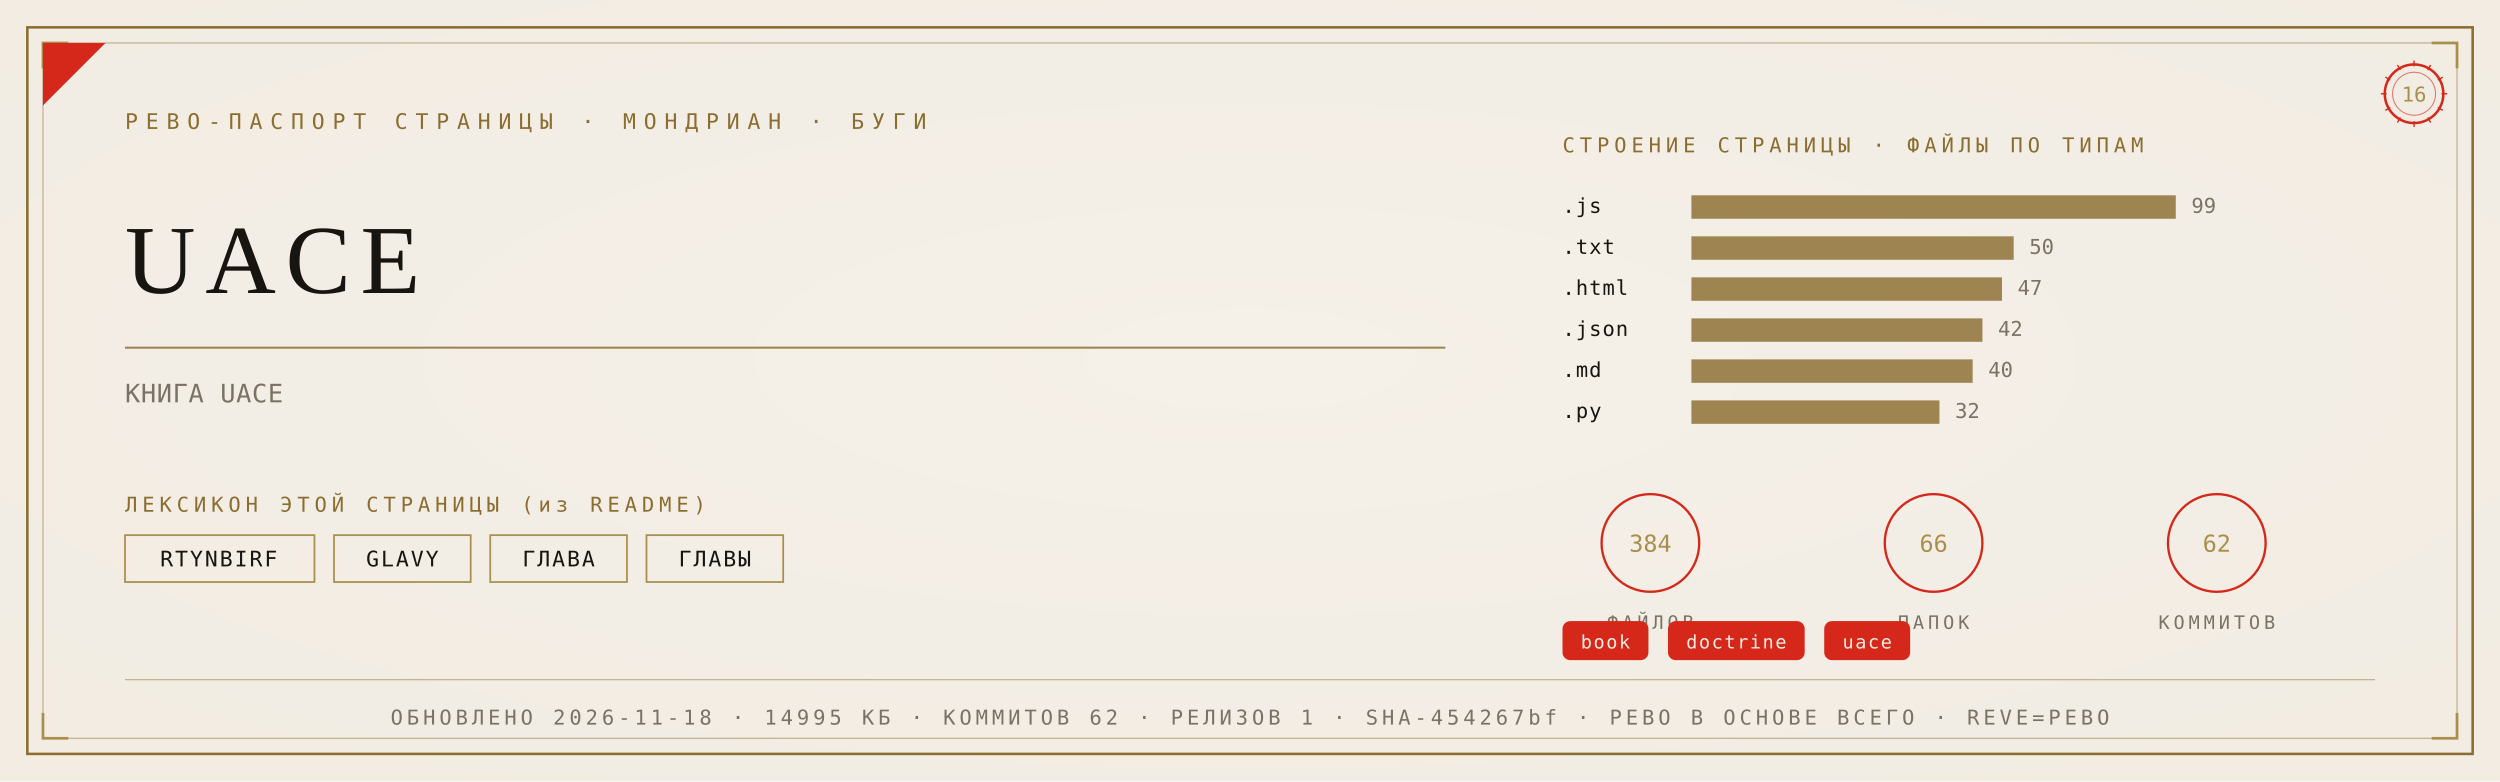
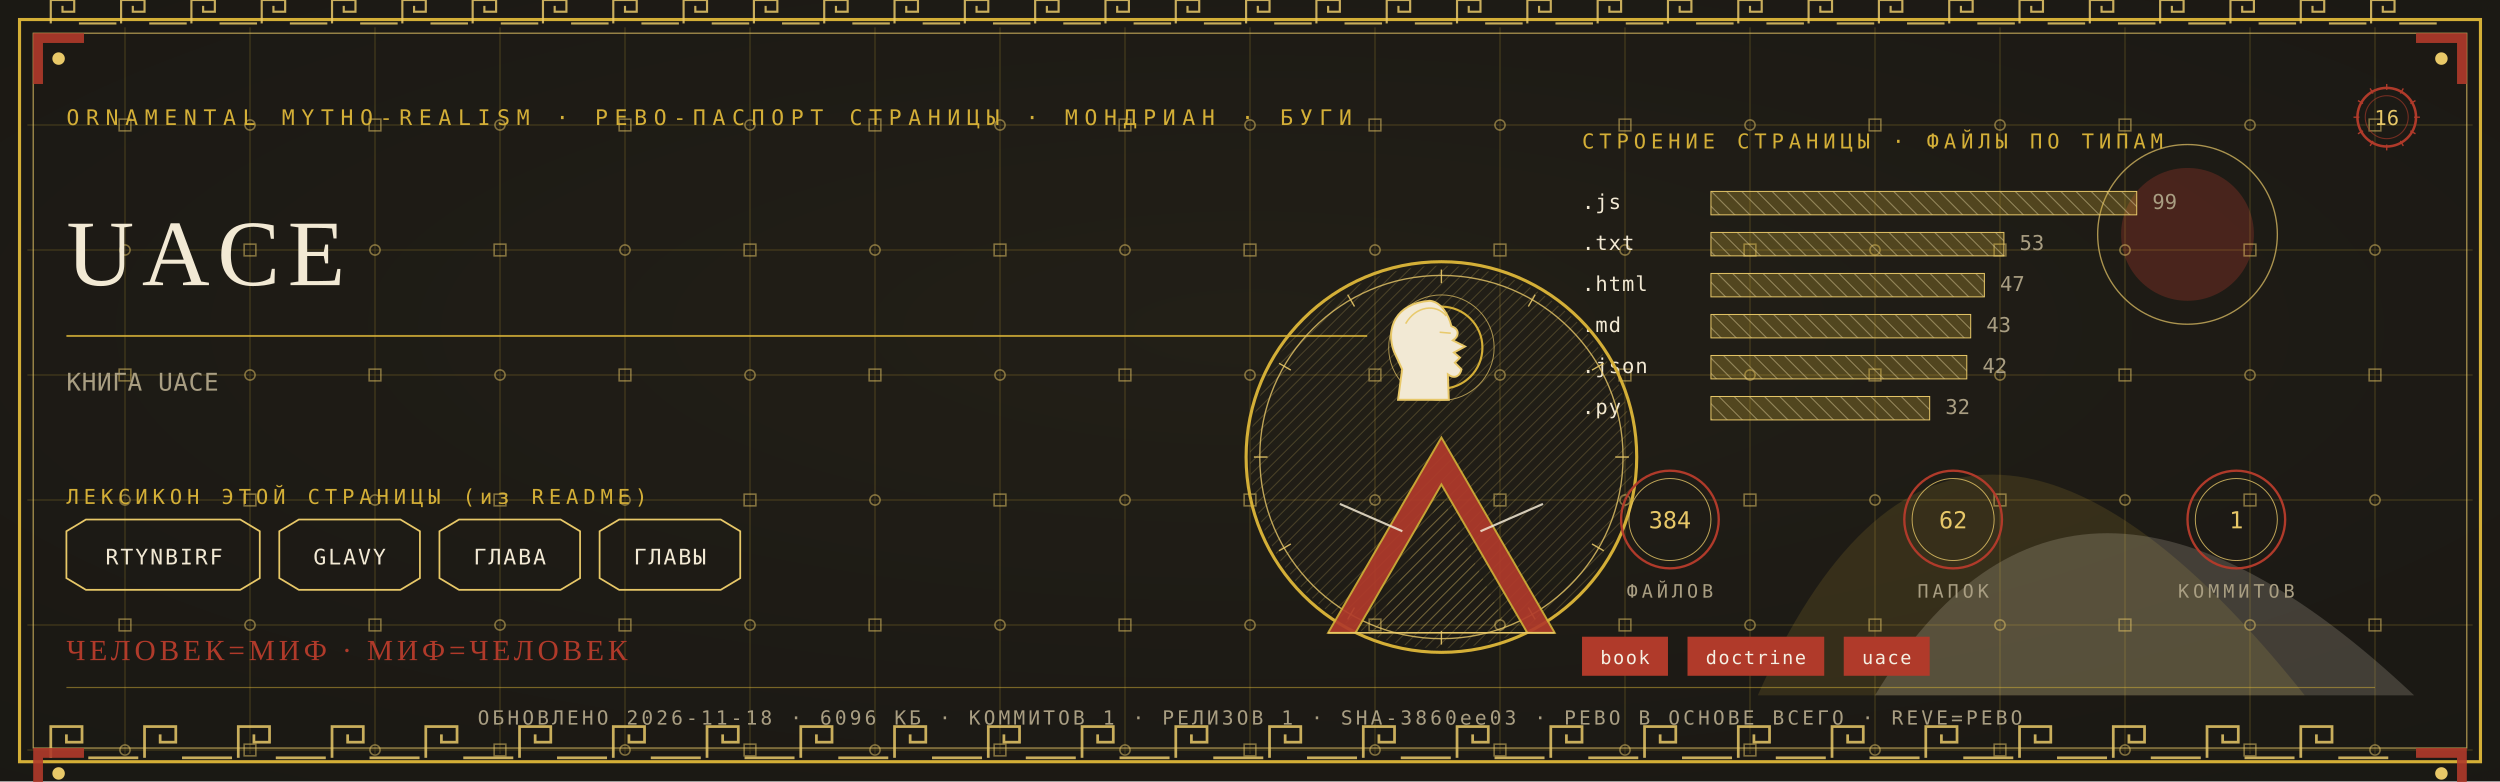
<svg xmlns="http://www.w3.org/2000/svg" viewBox="0 0 1280 400" width="1280" height="400">
  <defs>
-     <radialGradient id="rp16" cx="0.5" cy="0.46" r="1.05">
-       <stop offset="0" stop-color="#F5F1E8" />
-       <stop offset="1" stop-color="#F0EBE0" />
+     <radialGradient id="rp16" cx="0.5" cy="0.42" r="1.1">
+       <stop offset="0" stop-color="#232017" />
+       <stop offset="1" stop-color="#171512" />
    </radialGradient>
+     <pattern id="hatchm" width="4.2" height="4.2" patternUnits="userSpaceOnUse" patternTransform="rotate(45)">
+       <rect width="4.2" height="4.2" fill="none" />
+       <line x1="0" y1="0" x2="0" y2="4.2" stroke="#E8C868" stroke-width="0.5" />
+     </pattern>
+     <pattern id="hatchv" width="5.5" height="5.5" patternUnits="userSpaceOnUse" patternTransform="rotate(-45)">
+       <rect width="5.5" height="5.5" fill="none" />
+       <line x1="0" y1="0" x2="0" y2="5.5" stroke="#F2E9D4" stroke-width="0.5" />
+     </pattern>
  </defs>
-   <rect width="1280" height="400" fill="#F0EBE0" />
-   <rect width="1280" height="400" fill="url(#rp16)" opacity="0.92" />
-   <rect x="14" y="14" width="1252" height="372" fill="none" stroke="#8A6D2F" stroke-width="1.3" />
-   <rect x="22" y="22" width="1236" height="356" fill="none" stroke="#8A6D2F" stroke-width="0.55" opacity="0.55" />
-   <path d="M 22 35 L 22 22 L 35 22" fill="none" stroke="#A98F4C" stroke-width="1.4" />
-   <path d="M 1258 35 L 1258 22 L 1245 22" fill="none" stroke="#A98F4C" stroke-width="1.4" />
-   <path d="M 22 365 L 22 378 L 35 378" fill="none" stroke="#A98F4C" stroke-width="1.4" />
-   <path d="M 1258 365 L 1258 378 L 1245 378" fill="none" stroke="#A98F4C" stroke-width="1.4" />
-   <path d="M 22 54 L 22 22 L 54 22 Z" fill="#D5281B" />
-   <text x="64" y="66" font-family="'Cascadia Mono', ui-monospace, Consolas, monospace" font-size="11" fill="#8A6D2F" letter-spacing="4">РЕВО-ПАСПОРТ СТРАНИЦЫ · МОНДРИАН · БУГИ</text>
-   <g transform="translate(1236,48)">
-     <circle r="15" fill="none" stroke="#D5281B" stroke-width="1.3" />
-     <circle r="11" fill="none" stroke="#D5281B" stroke-width="0.55" opacity="0.6" />
-     <text y="4" text-anchor="middle" font-family="'Cascadia Mono', ui-monospace, Consolas, monospace" font-size="10.5" fill="#A98F4C">16</text>
-     <g stroke="#D5281B" stroke-width="0.7">
+   <rect width="1280" height="400" fill="#171512" />
+   <rect width="1280" height="400" fill="url(#rp16)" opacity="0.94" />
+   <path d="M 900 356 Q 1000 130 1180 356 Z" fill="#D4AF37" opacity="0.14" />
+   <path d="M 960 356 Q 1060 190 1236 356 Z" fill="#F2E9D4" opacity="0.18" />
+   <circle cx="1120" cy="120" r="34" fill="#B03A2A" opacity="0.30" />
+   <circle cx="1120" cy="120" r="46" fill="none" stroke="#E8C868" stroke-width="0.7" opacity="0.7" />
+   <g stroke="#D4AF37" stroke-width="0.45" opacity="0.30">
+     <line x1="64" y1="14" x2="64" y2="386" />
+     <line x1="128" y1="14" x2="128" y2="386" />
+     <line x1="192" y1="14" x2="192" y2="386" />
+     <line x1="256" y1="14" x2="256" y2="386" />
+     <line x1="320" y1="14" x2="320" y2="386" />
+     <line x1="384" y1="14" x2="384" y2="386" />
+     <line x1="448" y1="14" x2="448" y2="386" />
+     <line x1="512" y1="14" x2="512" y2="386" />
+     <line x1="576" y1="14" x2="576" y2="386" />
+     <line x1="640" y1="14" x2="640" y2="386" />
+     <line x1="704" y1="14" x2="704" y2="386" />
+     <line x1="768" y1="14" x2="768" y2="386" />
+     <line x1="832" y1="14" x2="832" y2="386" />
+     <line x1="896" y1="14" x2="896" y2="386" />
+     <line x1="960" y1="14" x2="960" y2="386" />
+     <line x1="1024" y1="14" x2="1024" y2="386" />
+     <line x1="1088" y1="14" x2="1088" y2="386" />
+     <line x1="1152" y1="14" x2="1152" y2="386" />
+     <line x1="1216" y1="14" x2="1216" y2="386" />
+     <line x1="14" y1="64" x2="1266" y2="64" />
+     <line x1="14" y1="128" x2="1266" y2="128" />
+     <line x1="14" y1="192" x2="1266" y2="192" />
+     <line x1="14" y1="256" x2="1266" y2="256" />
+     <line x1="14" y1="320" x2="1266" y2="320" />
+     <line x1="14" y1="384" x2="1266" y2="384" />
+   </g>
+   <g fill="none" stroke="#E8C868" stroke-width="0.8" opacity="0.5">
+     <rect x="61" y="61" width="6" height="6" />
+     <circle cx="64" cy="128" r="2.6" />
+     <rect x="61" y="189" width="6" height="6" />
+     <circle cx="64" cy="256" r="2.6" />
+     <rect x="61" y="317" width="6" height="6" />
+     <circle cx="64" cy="384" r="2.6" />
+     <circle cx="128" cy="64" r="2.6" />
+     <rect x="125" y="125" width="6" height="6" />
+     <circle cx="128" cy="192" r="2.6" />
+     <rect x="125" y="253" width="6" height="6" />
+     <circle cx="128" cy="320" r="2.6" />
+     <rect x="125" y="381" width="6" height="6" />
+     <rect x="189" y="61" width="6" height="6" />
+     <circle cx="192" cy="128" r="2.6" />
+     <rect x="189" y="189" width="6" height="6" />
+     <circle cx="192" cy="256" r="2.6" />
+     <rect x="189" y="317" width="6" height="6" />
+     <circle cx="192" cy="384" r="2.6" />
+     <circle cx="256" cy="64" r="2.6" />
+     <rect x="253" y="125" width="6" height="6" />
+     <circle cx="256" cy="192" r="2.6" />
+     <rect x="253" y="253" width="6" height="6" />
+     <circle cx="256" cy="320" r="2.6" />
+     <rect x="253" y="381" width="6" height="6" />
+     <rect x="317" y="61" width="6" height="6" />
+     <circle cx="320" cy="128" r="2.6" />
+     <rect x="317" y="189" width="6" height="6" />
+     <circle cx="320" cy="256" r="2.6" />
+     <rect x="317" y="317" width="6" height="6" />
+     <circle cx="320" cy="384" r="2.6" />
+     <circle cx="384" cy="64" r="2.6" />
+     <rect x="381" y="125" width="6" height="6" />
+     <circle cx="384" cy="192" r="2.6" />
+     <rect x="381" y="253" width="6" height="6" />
+     <circle cx="384" cy="320" r="2.6" />
+     <rect x="381" y="381" width="6" height="6" />
+     <rect x="445" y="61" width="6" height="6" />
+     <circle cx="448" cy="128" r="2.6" />
+     <rect x="445" y="189" width="6" height="6" />
+     <circle cx="448" cy="256" r="2.6" />
+     <rect x="445" y="317" width="6" height="6" />
+     <circle cx="448" cy="384" r="2.6" />
+     <circle cx="512" cy="64" r="2.6" />
+     <rect x="509" y="125" width="6" height="6" />
+     <circle cx="512" cy="192" r="2.6" />
+     <rect x="509" y="253" width="6" height="6" />
+     <circle cx="512" cy="320" r="2.6" />
+     <rect x="509" y="381" width="6" height="6" />
+     <rect x="573" y="61" width="6" height="6" />
+     <circle cx="576" cy="128" r="2.6" />
+     <rect x="573" y="189" width="6" height="6" />
+     <circle cx="576" cy="256" r="2.6" />
+     <rect x="573" y="317" width="6" height="6" />
+     <circle cx="576" cy="384" r="2.6" />
+     <circle cx="640" cy="64" r="2.6" />
+     <rect x="637" y="125" width="6" height="6" />
+     <circle cx="640" cy="192" r="2.6" />
+     <rect x="637" y="253" width="6" height="6" />
+     <circle cx="640" cy="320" r="2.6" />
+     <rect x="637" y="381" width="6" height="6" />
+     <rect x="701" y="61" width="6" height="6" />
+     <circle cx="704" cy="128" r="2.6" />
+     <rect x="701" y="189" width="6" height="6" />
+     <circle cx="704" cy="256" r="2.6" />
+     <rect x="701" y="317" width="6" height="6" />
+     <circle cx="704" cy="384" r="2.6" />
+     <circle cx="768" cy="64" r="2.6" />
+     <rect x="765" y="125" width="6" height="6" />
+     <circle cx="768" cy="192" r="2.6" />
+     <rect x="765" y="253" width="6" height="6" />
+     <circle cx="768" cy="320" r="2.6" />
+     <rect x="765" y="381" width="6" height="6" />
+     <rect x="829" y="61" width="6" height="6" />
+     <circle cx="832" cy="128" r="2.6" />
+     <rect x="829" y="189" width="6" height="6" />
+     <circle cx="832" cy="256" r="2.6" />
+     <rect x="829" y="317" width="6" height="6" />
+     <circle cx="832" cy="384" r="2.6" />
+     <circle cx="896" cy="64" r="2.6" />
+     <rect x="893" y="125" width="6" height="6" />
+     <circle cx="896" cy="192" r="2.6" />
+     <rect x="893" y="253" width="6" height="6" />
+     <circle cx="896" cy="320" r="2.6" />
+     <rect x="893" y="381" width="6" height="6" />
+     <rect x="957" y="61" width="6" height="6" />
+     <circle cx="960" cy="128" r="2.6" />
+     <rect x="957" y="189" width="6" height="6" />
+     <circle cx="960" cy="256" r="2.6" />
+     <rect x="957" y="317" width="6" height="6" />
+     <circle cx="960" cy="384" r="2.6" />
+     <circle cx="1024" cy="64" r="2.6" />
+     <rect x="1021" y="125" width="6" height="6" />
+     <circle cx="1024" cy="192" r="2.6" />
+     <rect x="1021" y="253" width="6" height="6" />
+     <circle cx="1024" cy="320" r="2.6" />
+     <rect x="1021" y="381" width="6" height="6" />
+     <rect x="1085" y="61" width="6" height="6" />
+     <circle cx="1088" cy="128" r="2.6" />
+     <rect x="1085" y="189" width="6" height="6" />
+     <circle cx="1088" cy="256" r="2.6" />
+     <rect x="1085" y="317" width="6" height="6" />
+     <circle cx="1088" cy="384" r="2.6" />
+     <circle cx="1152" cy="64" r="2.6" />
+     <rect x="1149" y="125" width="6" height="6" />
+     <circle cx="1152" cy="192" r="2.6" />
+     <rect x="1149" y="253" width="6" height="6" />
+     <circle cx="1152" cy="320" r="2.6" />
+     <rect x="1149" y="381" width="6" height="6" />
+     <rect x="1213" y="61" width="6" height="6" />
+     <circle cx="1216" cy="128" r="2.6" />
+     <rect x="1213" y="189" width="6" height="6" />
+     <circle cx="1216" cy="256" r="2.6" />
+     <rect x="1213" y="317" width="6" height="6" />
+     <circle cx="1216" cy="384" r="2.6" />
+   </g>
+   <rect x="10" y="10" width="1260" height="380" fill="none" stroke="#D4AF37" stroke-width="1.6" />
+   <rect x="17" y="17" width="1246" height="366" fill="none" stroke="#E8C868" stroke-width="0.6" opacity="0.75" />
+   <g fill="none" stroke="#E8C868" stroke-width="1.4" opacity="0.85">
+     <path d="M 26 388 L 26 372 L 42 372 L 42 380.0 L 34.0 380.0 L 34.0 376.0" />
+     <line x1="45.2" y1="388" x2="70.8" y2="388" />
+     <path d="M 74 388 L 74 372 L 90 372 L 90 380.0 L 82.0 380.0 L 82.0 376.0" />
+     <line x1="93.2" y1="388" x2="118.8" y2="388" />
+     <path d="M 122 388 L 122 372 L 138 372 L 138 380.0 L 130.0 380.0 L 130.0 376.0" />
+     <line x1="141.2" y1="388" x2="166.8" y2="388" />
+     <path d="M 170 388 L 170 372 L 186 372 L 186 380.0 L 178.0 380.0 L 178.0 376.0" />
+     <line x1="189.2" y1="388" x2="214.8" y2="388" />
+     <path d="M 218 388 L 218 372 L 234 372 L 234 380.0 L 226.0 380.0 L 226.0 376.0" />
+     <line x1="237.2" y1="388" x2="262.8" y2="388" />
+     <path d="M 266 388 L 266 372 L 282 372 L 282 380.0 L 274.0 380.0 L 274.0 376.0" />
+     <line x1="285.2" y1="388" x2="310.8" y2="388" />
+     <path d="M 314 388 L 314 372 L 330 372 L 330 380.0 L 322.0 380.0 L 322.0 376.0" />
+     <line x1="333.2" y1="388" x2="358.8" y2="388" />
+     <path d="M 362 388 L 362 372 L 378 372 L 378 380.0 L 370.0 380.0 L 370.0 376.0" />
+     <line x1="381.2" y1="388" x2="406.8" y2="388" />
+     <path d="M 410 388 L 410 372 L 426 372 L 426 380.0 L 418.0 380.0 L 418.0 376.0" />
+     <line x1="429.2" y1="388" x2="454.8" y2="388" />
+     <path d="M 458 388 L 458 372 L 474 372 L 474 380.0 L 466.0 380.0 L 466.0 376.0" />
+     <line x1="477.2" y1="388" x2="502.8" y2="388" />
+     <path d="M 506 388 L 506 372 L 522 372 L 522 380.0 L 514.0 380.0 L 514.0 376.0" />
+     <line x1="525.2" y1="388" x2="550.8" y2="388" />
+     <path d="M 554 388 L 554 372 L 570 372 L 570 380.0 L 562.0 380.0 L 562.0 376.0" />
+     <line x1="573.2" y1="388" x2="598.8" y2="388" />
+     <path d="M 602 388 L 602 372 L 618 372 L 618 380.0 L 610.0 380.0 L 610.0 376.0" />
+     <line x1="621.2" y1="388" x2="646.8" y2="388" />
+     <path d="M 650 388 L 650 372 L 666 372 L 666 380.0 L 658.0 380.0 L 658.0 376.0" />
+     <line x1="669.2" y1="388" x2="694.8" y2="388" />
+     <path d="M 698 388 L 698 372 L 714 372 L 714 380.0 L 706.0 380.0 L 706.0 376.0" />
+     <line x1="717.2" y1="388" x2="742.8" y2="388" />
+     <path d="M 746 388 L 746 372 L 762 372 L 762 380.0 L 754.0 380.0 L 754.0 376.0" />
+     <line x1="765.2" y1="388" x2="790.8" y2="388" />
+     <path d="M 794 388 L 794 372 L 810 372 L 810 380.0 L 802.0 380.0 L 802.0 376.0" />
+     <line x1="813.2" y1="388" x2="838.8" y2="388" />
+     <path d="M 842 388 L 842 372 L 858 372 L 858 380.0 L 850.0 380.0 L 850.0 376.0" />
+     <line x1="861.2" y1="388" x2="886.8" y2="388" />
+     <path d="M 890 388 L 890 372 L 906 372 L 906 380.0 L 898.0 380.0 L 898.0 376.0" />
+     <line x1="909.2" y1="388" x2="934.8" y2="388" />
+     <path d="M 938 388 L 938 372 L 954 372 L 954 380.0 L 946.0 380.0 L 946.0 376.0" />
+     <line x1="957.2" y1="388" x2="982.8" y2="388" />
+     <path d="M 986 388 L 986 372 L 1002 372 L 1002 380.0 L 994.0 380.0 L 994.0 376.0" />
+     <line x1="1005.2" y1="388" x2="1030.8" y2="388" />
+     <path d="M 1034 388 L 1034 372 L 1050 372 L 1050 380.0 L 1042.0 380.0 L 1042.0 376.0" />
+     <line x1="1053.2" y1="388" x2="1078.8" y2="388" />
+     <path d="M 1082 388 L 1082 372 L 1098 372 L 1098 380.0 L 1090.0 380.0 L 1090.0 376.0" />
+     <line x1="1101.2" y1="388" x2="1126.8" y2="388" />
+     <path d="M 1130 388 L 1130 372 L 1146 372 L 1146 380.0 L 1138.0 380.0 L 1138.0 376.0" />
+     <line x1="1149.2" y1="388" x2="1174.8" y2="388" />
+     <path d="M 1178 388 L 1178 372 L 1194 372 L 1194 380.0 L 1186.0 380.0 L 1186.0 376.0" />
+     <line x1="1197.2" y1="388" x2="1222.8" y2="388" />
+   </g>
+   <g fill="none" stroke="#E8C868" stroke-width="1.1" opacity="0.85">
+     <path d="M 26 12 L 26 0 L 38 0 L 38 6.0 L 32.0 6.0 L 32.0 3.0" />
+     <line x1="40.4" y1="12" x2="59.6" y2="12" />
+     <path d="M 62 12 L 62 0 L 74 0 L 74 6.0 L 68.0 6.0 L 68.0 3.0" />
+     <line x1="76.4" y1="12" x2="95.6" y2="12" />
+     <path d="M 98 12 L 98 0 L 110 0 L 110 6.0 L 104.0 6.0 L 104.0 3.0" />
+     <line x1="112.4" y1="12" x2="131.6" y2="12" />
+     <path d="M 134 12 L 134 0 L 146 0 L 146 6.0 L 140.0 6.0 L 140.0 3.0" />
+     <line x1="148.4" y1="12" x2="167.6" y2="12" />
+     <path d="M 170 12 L 170 0 L 182 0 L 182 6.0 L 176.0 6.0 L 176.0 3.0" />
+     <line x1="184.4" y1="12" x2="203.6" y2="12" />
+     <path d="M 206 12 L 206 0 L 218 0 L 218 6.0 L 212.0 6.0 L 212.0 3.0" />
+     <line x1="220.4" y1="12" x2="239.6" y2="12" />
+     <path d="M 242 12 L 242 0 L 254 0 L 254 6.0 L 248.0 6.0 L 248.0 3.0" />
+     <line x1="256.4" y1="12" x2="275.6" y2="12" />
+     <path d="M 278 12 L 278 0 L 290 0 L 290 6.0 L 284.0 6.0 L 284.0 3.0" />
+     <line x1="292.4" y1="12" x2="311.6" y2="12" />
+     <path d="M 314 12 L 314 0 L 326 0 L 326 6.0 L 320.0 6.0 L 320.0 3.0" />
+     <line x1="328.4" y1="12" x2="347.6" y2="12" />
+     <path d="M 350 12 L 350 0 L 362 0 L 362 6.0 L 356.0 6.0 L 356.0 3.0" />
+     <line x1="364.4" y1="12" x2="383.6" y2="12" />
+     <path d="M 386 12 L 386 0 L 398 0 L 398 6.0 L 392.0 6.0 L 392.0 3.0" />
+     <line x1="400.4" y1="12" x2="419.6" y2="12" />
+     <path d="M 422 12 L 422 0 L 434 0 L 434 6.0 L 428.0 6.0 L 428.0 3.0" />
+     <line x1="436.4" y1="12" x2="455.6" y2="12" />
+     <path d="M 458 12 L 458 0 L 470 0 L 470 6.0 L 464.0 6.0 L 464.0 3.0" />
+     <line x1="472.4" y1="12" x2="491.6" y2="12" />
+     <path d="M 494 12 L 494 0 L 506 0 L 506 6.0 L 500.0 6.0 L 500.0 3.0" />
+     <line x1="508.4" y1="12" x2="527.6" y2="12" />
+     <path d="M 530 12 L 530 0 L 542 0 L 542 6.0 L 536.0 6.0 L 536.0 3.0" />
+     <line x1="544.4" y1="12" x2="563.6" y2="12" />
+     <path d="M 566 12 L 566 0 L 578 0 L 578 6.0 L 572.0 6.0 L 572.0 3.0" />
+     <line x1="580.4" y1="12" x2="599.6" y2="12" />
+     <path d="M 602 12 L 602 0 L 614 0 L 614 6.0 L 608.0 6.0 L 608.0 3.0" />
+     <line x1="616.4" y1="12" x2="635.6" y2="12" />
+     <path d="M 638 12 L 638 0 L 650 0 L 650 6.0 L 644.0 6.0 L 644.0 3.0" />
+     <line x1="652.4" y1="12" x2="671.6" y2="12" />
+     <path d="M 674 12 L 674 0 L 686 0 L 686 6.0 L 680.0 6.0 L 680.0 3.0" />
+     <line x1="688.4" y1="12" x2="707.6" y2="12" />
+     <path d="M 710 12 L 710 0 L 722 0 L 722 6.0 L 716.0 6.0 L 716.0 3.0" />
+     <line x1="724.4" y1="12" x2="743.6" y2="12" />
+     <path d="M 746 12 L 746 0 L 758 0 L 758 6.0 L 752.0 6.0 L 752.0 3.0" />
+     <line x1="760.4" y1="12" x2="779.6" y2="12" />
+     <path d="M 782 12 L 782 0 L 794 0 L 794 6.0 L 788.0 6.0 L 788.0 3.0" />
+     <line x1="796.4" y1="12" x2="815.6" y2="12" />
+     <path d="M 818 12 L 818 0 L 830 0 L 830 6.0 L 824.0 6.0 L 824.0 3.0" />
+     <line x1="832.4" y1="12" x2="851.6" y2="12" />
+     <path d="M 854 12 L 854 0 L 866 0 L 866 6.0 L 860.0 6.0 L 860.0 3.0" />
+     <line x1="868.4" y1="12" x2="887.6" y2="12" />
+     <path d="M 890 12 L 890 0 L 902 0 L 902 6.0 L 896.0 6.0 L 896.0 3.0" />
+     <line x1="904.4" y1="12" x2="923.6" y2="12" />
+     <path d="M 926 12 L 926 0 L 938 0 L 938 6.0 L 932.0 6.0 L 932.0 3.0" />
+     <line x1="940.4" y1="12" x2="959.6" y2="12" />
+     <path d="M 962 12 L 962 0 L 974 0 L 974 6.0 L 968.0 6.0 L 968.0 3.0" />
+     <line x1="976.4" y1="12" x2="995.6" y2="12" />
+     <path d="M 998 12 L 998 0 L 1010 0 L 1010 6.0 L 1004.0 6.0 L 1004.0 3.0" />
+     <line x1="1012.4" y1="12" x2="1031.6" y2="12" />
+     <path d="M 1034 12 L 1034 0 L 1046 0 L 1046 6.0 L 1040.0 6.0 L 1040.0 3.0" />
+     <line x1="1048.4" y1="12" x2="1067.6" y2="12" />
+     <path d="M 1070 12 L 1070 0 L 1082 0 L 1082 6.0 L 1076.0 6.0 L 1076.0 3.0" />
+     <line x1="1084.4" y1="12" x2="1103.6" y2="12" />
+     <path d="M 1106 12 L 1106 0 L 1118 0 L 1118 6.0 L 1112.0 6.0 L 1112.0 3.0" />
+     <line x1="1120.4" y1="12" x2="1139.6" y2="12" />
+     <path d="M 1142 12 L 1142 0 L 1154 0 L 1154 6.0 L 1148.0 6.0 L 1148.0 3.0" />
+     <line x1="1156.4" y1="12" x2="1175.6" y2="12" />
+     <path d="M 1178 12 L 1178 0 L 1190 0 L 1190 6.0 L 1184.0 6.0 L 1184.0 3.0" />
+     <line x1="1192.4" y1="12" x2="1211.6" y2="12" />
+     <path d="M 1214 12 L 1214 0 L 1226 0 L 1226 6.0 L 1220.0 6.0 L 1220.0 3.0" />
+     <line x1="1228.4" y1="12" x2="1247.6" y2="12" />
+   </g>
+   <g transform="translate(17,17) scale(1,1)">
+     <path d="M 0 0 L 26 0 L 26 5 L 5 5 L 5 26 L 0 26 Z" fill="#B03A2A" opacity="0.9" />
+     <circle cx="13" cy="13" r="3.2" fill="#E8C868" />
+   </g>
+   <g transform="translate(1263,17) scale(-1,1)">
+     <path d="M 0 0 L 26 0 L 26 5 L 5 5 L 5 26 L 0 26 Z" fill="#B03A2A" opacity="0.9" />
+     <circle cx="13" cy="13" r="3.2" fill="#E8C868" />
+   </g>
+   <g transform="translate(17,383) scale(1,1)">
+     <path d="M 0 0 L 26 0 L 26 5 L 5 5 L 5 26 L 0 26 Z" fill="#B03A2A" opacity="0.9" />
+     <circle cx="13" cy="13" r="3.2" fill="#E8C868" />
+   </g>
+   <g transform="translate(1263,383) scale(-1,1)">
+     <path d="M 0 0 L 26 0 L 26 5 L 5 5 L 5 26 L 0 26 Z" fill="#B03A2A" opacity="0.9" />
+     <circle cx="13" cy="13" r="3.2" fill="#E8C868" />
+   </g>
+   <text x="34" y="64" font-family="'Cascadia Mono', ui-monospace, Consolas, monospace" font-size="11" fill="#D4AF37" letter-spacing="3.4">ORNAMENTAL MYTHO-REALISM · РЕВО-ПАСПОРТ СТРАНИЦЫ · МОНДРИАН · БУГИ</text>
+   <g transform="translate(1222,60)">
+     <circle r="15" fill="none" stroke="#B03A2A" stroke-width="1.3" />
+     <circle r="11" fill="none" stroke="#B03A2A" stroke-width="0.55" opacity="0.6" />
+     <text y="4" text-anchor="middle" font-family="'Cascadia Mono', ui-monospace, Consolas, monospace" font-size="10.5" fill="#E8C868">16</text>
+     <g stroke="#B03A2A" stroke-width="0.7">
      <line x1="0" y1="-17" x2="0" y2="-14" transform="rotate(0)" />
      <line x1="0" y1="-17" x2="0" y2="-14" transform="rotate(30)" />
      <line x1="0" y1="-17" x2="0" y2="-14" transform="rotate(60)" />
      <line x1="0" y1="-17" x2="0" y2="-14" transform="rotate(90)" />
      <line x1="0" y1="-17" x2="0" y2="-14" transform="rotate(120)" />
      <line x1="0" y1="-17" x2="0" y2="-14" transform="rotate(150)" />
      <line x1="0" y1="-17" x2="0" y2="-14" transform="rotate(180)" />
      <line x1="0" y1="-17" x2="0" y2="-14" transform="rotate(210)" />
      <line x1="0" y1="-17" x2="0" y2="-14" transform="rotate(240)" />
      <line x1="0" y1="-17" x2="0" y2="-14" transform="rotate(270)" />
      <line x1="0" y1="-17" x2="0" y2="-14" transform="rotate(300)" />
      <line x1="0" y1="-17" x2="0" y2="-14" transform="rotate(330)" />
    </g>
  </g>
-   <text x="64" y="150" font-family="Georgia, 'Times New Roman', serif" font-size="50.0" fill="#17150F" letter-spacing="5">UACE</text>
-   <line x1="64" y1="178" x2="740" y2="178" stroke="#8A6D2F" stroke-width="1" opacity="0.85" />
-   <text x="64" y="206" font-family="'Cascadia Mono', ui-monospace, Consolas, monospace" font-size="13" fill="#7A7264" letter-spacing="0.3">КНИГА UACE</text>
-   <text x="64" y="262" font-family="'Cascadia Mono', ui-monospace, Consolas, monospace" font-size="10.5" fill="#8A6D2F" letter-spacing="2.5">ЛЕКСИКОН ЭТОЙ СТРАНИЦЫ (из README)</text>
-   <rect x="64" y="274" width="97" height="24" fill="none" stroke="#A98F4C" stroke-width="0.9" />
-   <text x="112" y="290" text-anchor="middle" font-family="'Cascadia Mono', ui-monospace, Consolas, monospace" font-size="11" fill="#17150F" letter-spacing="1">RTYNBIRF</text>
-   <rect x="171" y="274" width="70" height="24" fill="none" stroke="#A98F4C" stroke-width="0.9" />
-   <text x="206" y="290" text-anchor="middle" font-family="'Cascadia Mono', ui-monospace, Consolas, monospace" font-size="11" fill="#17150F" letter-spacing="1">GLAVY</text>
-   <rect x="251" y="274" width="70" height="24" fill="none" stroke="#A98F4C" stroke-width="0.9" />
-   <text x="286" y="290" text-anchor="middle" font-family="'Cascadia Mono', ui-monospace, Consolas, monospace" font-size="11" fill="#17150F" letter-spacing="1">ГЛАВА</text>
-   <rect x="331" y="274" width="70" height="24" fill="none" stroke="#A98F4C" stroke-width="0.9" />
-   <text x="366" y="290" text-anchor="middle" font-family="'Cascadia Mono', ui-monospace, Consolas, monospace" font-size="11" fill="#17150F" letter-spacing="1">ГЛАВЫ</text>
-   <text x="800" y="78" font-family="'Cascadia Mono', ui-monospace, Consolas, monospace" font-size="10.5" fill="#8A6D2F" letter-spacing="2.5">СТРОЕНИЕ СТРАНИЦЫ · ФАЙЛЫ ПО ТИПАМ</text>
-   <text x="800" y="109" font-family="'Cascadia Mono', ui-monospace, Consolas, monospace" font-size="10.5" fill="#17150F" letter-spacing="0.5">.js</text>
-   <rect x="866" y="100" width="248" height="12" fill="#8A6D2F" opacity="0.82" />
-   <text x="1122" y="109" font-family="'Cascadia Mono', ui-monospace, Consolas, monospace" font-size="10.5" fill="#7A7264">99</text>
-   <text x="800" y="130" font-family="'Cascadia Mono', ui-monospace, Consolas, monospace" font-size="10.5" fill="#17150F" letter-spacing="0.5">.txt</text>
-   <rect x="866" y="121" width="165" height="12" fill="#8A6D2F" opacity="0.82" />
-   <text x="1039" y="130" font-family="'Cascadia Mono', ui-monospace, Consolas, monospace" font-size="10.5" fill="#7A7264">50</text>
-   <text x="800" y="151" font-family="'Cascadia Mono', ui-monospace, Consolas, monospace" font-size="10.5" fill="#17150F" letter-spacing="0.5">.html</text>
-   <rect x="866" y="142" width="159" height="12" fill="#8A6D2F" opacity="0.82" />
-   <text x="1033" y="151" font-family="'Cascadia Mono', ui-monospace, Consolas, monospace" font-size="10.5" fill="#7A7264">47</text>
-   <text x="800" y="172" font-family="'Cascadia Mono', ui-monospace, Consolas, monospace" font-size="10.5" fill="#17150F" letter-spacing="0.5">.json</text>
-   <rect x="866" y="163" width="149" height="12" fill="#8A6D2F" opacity="0.82" />
-   <text x="1023" y="172" font-family="'Cascadia Mono', ui-monospace, Consolas, monospace" font-size="10.5" fill="#7A7264">42</text>
-   <text x="800" y="193" font-family="'Cascadia Mono', ui-monospace, Consolas, monospace" font-size="10.5" fill="#17150F" letter-spacing="0.5">.md</text>
-   <rect x="866" y="184" width="144" height="12" fill="#8A6D2F" opacity="0.82" />
-   <text x="1018" y="193" font-family="'Cascadia Mono', ui-monospace, Consolas, monospace" font-size="10.5" fill="#7A7264">40</text>
-   <text x="800" y="214" font-family="'Cascadia Mono', ui-monospace, Consolas, monospace" font-size="10.5" fill="#17150F" letter-spacing="0.5">.py</text>
-   <rect x="866" y="205" width="127" height="12" fill="#8A6D2F" opacity="0.82" />
-   <text x="1001" y="214" font-family="'Cascadia Mono', ui-monospace, Consolas, monospace" font-size="10.5" fill="#7A7264">32</text>
-   <g transform="translate(845,278)">
-     <circle r="25" fill="none" stroke="#D5281B" stroke-width="1.2" />
-     <text y="4.5" text-anchor="middle" font-family="'Cascadia Mono', ui-monospace, Consolas, monospace" font-size="12" fill="#A98F4C">384</text>
-     <text y="44" text-anchor="middle" font-family="'Cascadia Mono', ui-monospace, Consolas, monospace" font-size="9.5" fill="#7A7264" letter-spacing="2">ФАЙЛОВ</text>
-   </g>
-   <g transform="translate(990,278)">
-     <circle r="25" fill="none" stroke="#D5281B" stroke-width="1.2" />
-     <text y="4.5" text-anchor="middle" font-family="'Cascadia Mono', ui-monospace, Consolas, monospace" font-size="12" fill="#A98F4C">66</text>
-     <text y="44" text-anchor="middle" font-family="'Cascadia Mono', ui-monospace, Consolas, monospace" font-size="9.5" fill="#7A7264" letter-spacing="2">ПАПОК</text>
-   </g>
-   <g transform="translate(1135,278)">
-     <circle r="25" fill="none" stroke="#D5281B" stroke-width="1.2" />
-     <text y="4.5" text-anchor="middle" font-family="'Cascadia Mono', ui-monospace, Consolas, monospace" font-size="12" fill="#A98F4C">62</text>
-     <text y="44" text-anchor="middle" font-family="'Cascadia Mono', ui-monospace, Consolas, monospace" font-size="9.5" fill="#7A7264" letter-spacing="2">КОММИТОВ</text>
-   </g>
-   <rect x="800" y="318" rx="4" width="44" height="20" fill="#D5281B" />
-   <text x="822" y="332" text-anchor="middle" font-family="'Cascadia Mono', ui-monospace, Consolas, monospace" font-size="9.5" fill="#F5EFE2" letter-spacing="0.8">book</text>
-   <rect x="854" y="318" rx="4" width="70" height="20" fill="#D5281B" />
-   <text x="889" y="332" text-anchor="middle" font-family="'Cascadia Mono', ui-monospace, Consolas, monospace" font-size="9.5" fill="#F5EFE2" letter-spacing="0.8">doctrine</text>
-   <rect x="934" y="318" rx="4" width="44" height="20" fill="#D5281B" />
-   <text x="956" y="332" text-anchor="middle" font-family="'Cascadia Mono', ui-monospace, Consolas, monospace" font-size="9.5" fill="#F5EFE2" letter-spacing="0.8">uace</text>
-   <line x1="64" y1="348" x2="1216" y2="348" stroke="#8A6D2F" stroke-width="0.6" opacity="0.5" />
-   <text x="640" y="371" text-anchor="middle" font-family="'Cascadia Mono', ui-monospace, Consolas, monospace" font-size="10.5" fill="#7A7264" letter-spacing="2">ОБНОВЛЕНО 2026-11-18 · 14995 КБ · КОММИТОВ 62 · РЕЛИЗОВ 1 · SHA-454267bf · РЕВО В ОСНОВЕ ВСЕГО · REVE=РЕВО</text>
+   <text x="34" y="146" font-family="Georgia, 'Times New Roman', serif" font-size="48.0" fill="#F2E9D4" letter-spacing="4">UACE</text>
+   <line x1="34" y1="172" x2="700" y2="172" stroke="#D4AF37" stroke-width="1" opacity="0.85" />
+   <text x="34" y="200" font-family="'Cascadia Mono', ui-monospace, Consolas, monospace" font-size="12.5" fill="#A99E82" letter-spacing="0.3">КНИГА UACE</text>
+   <text x="34" y="258" font-family="'Cascadia Mono', ui-monospace, Consolas, monospace" font-size="10.5" fill="#D4AF37" letter-spacing="2.5">ЛЕКСИКОН ЭТОЙ СТРАНИЦЫ (из README)</text>
+   <path d="M 34 272 L 44 266 L 123 266 L 133 272 L 133 296 L 123 302 L 44 302 L 34 296 Z" fill="none" stroke="#E8C868" stroke-width="0.9" />
+   <text x="84" y="289" text-anchor="middle" font-family="'Cascadia Mono', ui-monospace, Consolas, monospace" font-size="11" fill="#F2E9D4" letter-spacing="1">RTYNBIRF</text>
+   <path d="M 143 272 L 153 266 L 205 266 L 215 272 L 215 296 L 205 302 L 153 302 L 143 296 Z" fill="none" stroke="#E8C868" stroke-width="0.9" />
+   <text x="179" y="289" text-anchor="middle" font-family="'Cascadia Mono', ui-monospace, Consolas, monospace" font-size="11" fill="#F2E9D4" letter-spacing="1">GLAVY</text>
+   <path d="M 225 272 L 235 266 L 287 266 L 297 272 L 297 296 L 287 302 L 235 302 L 225 296 Z" fill="none" stroke="#E8C868" stroke-width="0.9" />
+   <text x="261" y="289" text-anchor="middle" font-family="'Cascadia Mono', ui-monospace, Consolas, monospace" font-size="11" fill="#F2E9D4" letter-spacing="1">ГЛАВА</text>
+   <path d="M 307 272 L 317 266 L 369 266 L 379 272 L 379 296 L 369 302 L 317 302 L 307 296 Z" fill="none" stroke="#E8C868" stroke-width="0.9" />
+   <text x="343" y="289" text-anchor="middle" font-family="'Cascadia Mono', ui-monospace, Consolas, monospace" font-size="11" fill="#F2E9D4" letter-spacing="1">ГЛАВЫ</text>
+   <text x="810" y="76" font-family="'Cascadia Mono', ui-monospace, Consolas, monospace" font-size="10.5" fill="#D4AF37" letter-spacing="2.5">СТРОЕНИЕ СТРАНИЦЫ · ФАЙЛЫ ПО ТИПАМ</text>
+   <text x="810" y="107" font-family="'Cascadia Mono', ui-monospace, Consolas, monospace" font-size="10.5" fill="#F2E9D4" letter-spacing="0.5">.js</text>
+   <rect x="876" y="98" width="218" height="12" fill="url(#hatchv)" opacity="0.9" />
+   <rect x="876" y="98" width="218" height="12" fill="#D4AF37" opacity="0.28" />
+   <rect x="876" y="98" width="218" height="12" fill="none" stroke="#E8C868" stroke-width="0.5" />
+   <text x="1102" y="107" font-family="'Cascadia Mono', ui-monospace, Consolas, monospace" font-size="10.5" fill="#A99E82">99</text>
+   <text x="810" y="128" font-family="'Cascadia Mono', ui-monospace, Consolas, monospace" font-size="10.5" fill="#F2E9D4" letter-spacing="0.5">.txt</text>
+   <rect x="876" y="119" width="150" height="12" fill="url(#hatchv)" opacity="0.9" />
+   <rect x="876" y="119" width="150" height="12" fill="#D4AF37" opacity="0.28" />
+   <rect x="876" y="119" width="150" height="12" fill="none" stroke="#E8C868" stroke-width="0.5" />
+   <text x="1034" y="128" font-family="'Cascadia Mono', ui-monospace, Consolas, monospace" font-size="10.5" fill="#A99E82">53</text>
+   <text x="810" y="149" font-family="'Cascadia Mono', ui-monospace, Consolas, monospace" font-size="10.5" fill="#F2E9D4" letter-spacing="0.5">.html</text>
+   <rect x="876" y="140" width="140" height="12" fill="url(#hatchv)" opacity="0.9" />
+   <rect x="876" y="140" width="140" height="12" fill="#D4AF37" opacity="0.28" />
+   <rect x="876" y="140" width="140" height="12" fill="none" stroke="#E8C868" stroke-width="0.5" />
+   <text x="1024" y="149" font-family="'Cascadia Mono', ui-monospace, Consolas, monospace" font-size="10.5" fill="#A99E82">47</text>
+   <text x="810" y="170" font-family="'Cascadia Mono', ui-monospace, Consolas, monospace" font-size="10.5" fill="#F2E9D4" letter-spacing="0.5">.md</text>
+   <rect x="876" y="161" width="133" height="12" fill="url(#hatchv)" opacity="0.9" />
+   <rect x="876" y="161" width="133" height="12" fill="#D4AF37" opacity="0.28" />
+   <rect x="876" y="161" width="133" height="12" fill="none" stroke="#E8C868" stroke-width="0.5" />
+   <text x="1017" y="170" font-family="'Cascadia Mono', ui-monospace, Consolas, monospace" font-size="10.5" fill="#A99E82">43</text>
+   <text x="810" y="191" font-family="'Cascadia Mono', ui-monospace, Consolas, monospace" font-size="10.5" fill="#F2E9D4" letter-spacing="0.5">.json</text>
+   <rect x="876" y="182" width="131" height="12" fill="url(#hatchv)" opacity="0.9" />
+   <rect x="876" y="182" width="131" height="12" fill="#D4AF37" opacity="0.28" />
+   <rect x="876" y="182" width="131" height="12" fill="none" stroke="#E8C868" stroke-width="0.5" />
+   <text x="1015" y="191" font-family="'Cascadia Mono', ui-monospace, Consolas, monospace" font-size="10.5" fill="#A99E82">42</text>
+   <text x="810" y="212" font-family="'Cascadia Mono', ui-monospace, Consolas, monospace" font-size="10.5" fill="#F2E9D4" letter-spacing="0.5">.py</text>
+   <rect x="876" y="203" width="112" height="12" fill="url(#hatchv)" opacity="0.9" />
+   <rect x="876" y="203" width="112" height="12" fill="#D4AF37" opacity="0.28" />
+   <rect x="876" y="203" width="112" height="12" fill="none" stroke="#E8C868" stroke-width="0.5" />
+   <text x="996" y="212" font-family="'Cascadia Mono', ui-monospace, Consolas, monospace" font-size="10.5" fill="#A99E82">32</text>
+   <g transform="translate(738,234)">
+     <circle r="100" fill="none" stroke="#D4AF37" stroke-width="1.6" />
+     <circle r="93" fill="none" stroke="#E8C868" stroke-width="0.7" opacity="0.8" />
+     <circle r="98" fill="url(#hatchm)" opacity="0.4" />
+     <g stroke="#E8C868" stroke-width="0.7" opacity="0.9">
+       <line x1="0" y1="-96" x2="0" y2="-89" transform="rotate(0)" />
+       <line x1="0" y1="-96" x2="0" y2="-89" transform="rotate(30)" />
+       <line x1="0" y1="-96" x2="0" y2="-89" transform="rotate(60)" />
+       <line x1="0" y1="-96" x2="0" y2="-89" transform="rotate(90)" />
+       <line x1="0" y1="-96" x2="0" y2="-89" transform="rotate(120)" />
+       <line x1="0" y1="-96" x2="0" y2="-89" transform="rotate(150)" />
+       <line x1="0" y1="-96" x2="0" y2="-89" transform="rotate(180)" />
+       <line x1="0" y1="-96" x2="0" y2="-89" transform="rotate(210)" />
+       <line x1="0" y1="-96" x2="0" y2="-89" transform="rotate(240)" />
+       <line x1="0" y1="-96" x2="0" y2="-89" transform="rotate(270)" />
+       <line x1="0" y1="-96" x2="0" y2="-89" transform="rotate(300)" />
+       <line x1="0" y1="-96" x2="0" y2="-89" transform="rotate(330)" />
+     </g>
+     <circle cy="-56" r="21" fill="none" stroke="#D4AF37" stroke-width="1.1" />
+     <circle cy="-56" r="27" fill="none" stroke="#E8C868" stroke-width="0.5" opacity="0.7" />
+     <path d="M -6.0 -80.0 C -23.5 -78.7 -28.7 -65.7 -24.3 -54.0 L -20.1 -44.9 L -22.2 -29.3 L 3.8 -29.3 L 3.3 -42.3 C 6.9 -39.7 9.5 -41.5 10.3 -44.9 L 6.9 -48.3 L 9.5 -50.9 L 6.4 -53.5 L 12.1 -56.6 L 5.9 -59.7 C 9.5 -62.3 9.0 -65.7 5.1 -67.0 C 3.8 -72.7 -0.1 -79.5 -6.0 -80.0 Z" fill="#F2E9D4" stroke="#E8C868" stroke-width="1.0" />
+     <g fill="none" stroke="#E8C868" stroke-width="0.8" opacity="0.95">
+       <path d="M -18.3 -68.3 C -13.1 -77.4 -2.7 -78.7 2.5 -72.2" />
+       <path d="M -0.9 -63.9 L 4.8 -63.4" />
+     </g>
+     <path d="M -58.0 90.0 L 0 -10.0 L 58.0 90.0 L 44.0 90.0 L 0 14.0 L -44.0 90.0 Z" fill="#B03A2A" opacity="0.92" stroke="#D4AF37" stroke-width="1.0" />
+     <path d="M -34.0 88.0 L 0 20.0 L 34.0 88.0" fill="url(#hatchm)" opacity="0.5" stroke="none" />
+     <path d="M -58.0 90.0 L 58.0 90.0" fill="none" stroke="#E8C868" stroke-width="0.8" />
+     <path d="M -52.0 24.0 L -20.0 38.0" fill="none" stroke="#F2E9D4" stroke-width="1.1" opacity="0.85" />
+     <path d="M 52.0 24.0 L 20.0 38.0" fill="none" stroke="#F2E9D4" stroke-width="1.1" opacity="0.85" />
+   </g>
+   <g transform="translate(855,266)">
+     <circle r="25" fill="none" stroke="#B03A2A" stroke-width="1.2" />
+     <circle r="21" fill="none" stroke="#E8C868" stroke-width="0.5" opacity="0.8" />
+     <text y="4.5" text-anchor="middle" font-family="'Cascadia Mono', ui-monospace, Consolas, monospace" font-size="12" fill="#E8C868">384</text>
+     <text y="40" text-anchor="middle" font-family="'Cascadia Mono', ui-monospace, Consolas, monospace" font-size="9.5" fill="#A99E82" letter-spacing="2">ФАЙЛОВ</text>
+   </g>
+   <g transform="translate(1000,266)">
+     <circle r="25" fill="none" stroke="#B03A2A" stroke-width="1.2" />
+     <circle r="21" fill="none" stroke="#E8C868" stroke-width="0.5" opacity="0.8" />
+     <text y="4.5" text-anchor="middle" font-family="'Cascadia Mono', ui-monospace, Consolas, monospace" font-size="12" fill="#E8C868">62</text>
+     <text y="40" text-anchor="middle" font-family="'Cascadia Mono', ui-monospace, Consolas, monospace" font-size="9.5" fill="#A99E82" letter-spacing="2">ПАПОК</text>
+   </g>
+   <g transform="translate(1145,266)">
+     <circle r="25" fill="none" stroke="#B03A2A" stroke-width="1.2" />
+     <circle r="21" fill="none" stroke="#E8C868" stroke-width="0.5" opacity="0.8" />
+     <text y="4.5" text-anchor="middle" font-family="'Cascadia Mono', ui-monospace, Consolas, monospace" font-size="12" fill="#E8C868">1</text>
+     <text y="40" text-anchor="middle" font-family="'Cascadia Mono', ui-monospace, Consolas, monospace" font-size="9.5" fill="#A99E82" letter-spacing="2">КОММИТОВ</text>
+   </g>
+   <rect x="810" y="326" rx="0" width="44" height="20" fill="#B03A2A" />
+   <text x="832" y="340" text-anchor="middle" font-family="'Cascadia Mono', ui-monospace, Consolas, monospace" font-size="9.5" fill="#F5EFE2" letter-spacing="0.8">book</text>
+   <rect x="864" y="326" rx="0" width="70" height="20" fill="#B03A2A" />
+   <text x="899" y="340" text-anchor="middle" font-family="'Cascadia Mono', ui-monospace, Consolas, monospace" font-size="9.5" fill="#F5EFE2" letter-spacing="0.8">doctrine</text>
+   <rect x="944" y="326" rx="0" width="44" height="20" fill="#B03A2A" />
+   <text x="966" y="340" text-anchor="middle" font-family="'Cascadia Mono', ui-monospace, Consolas, monospace" font-size="9.5" fill="#F5EFE2" letter-spacing="0.8">uace</text>
+   <text x="34" y="338" font-family="Georgia, 'Times New Roman', serif" font-size="15" fill="#B03A2A" letter-spacing="2">ЧЕЛОВЕК=МИФ · МИФ=ЧЕЛОВЕК</text>
+   <line x1="34" y1="352" x2="1216" y2="352" stroke="#D4AF37" stroke-width="0.6" opacity="0.5" />
+   <text x="640" y="371" text-anchor="middle" font-family="'Cascadia Mono', ui-monospace, Consolas, monospace" font-size="10" fill="#A99E82" letter-spacing="1.6">ОБНОВЛЕНО 2026-11-18 · 6096 КБ · КОММИТОВ 1 · РЕЛИЗОВ 1 · SHA-3860ee03 · РЕВО В ОСНОВЕ ВСЕГО · REVE=РЕВО</text>
</svg>
